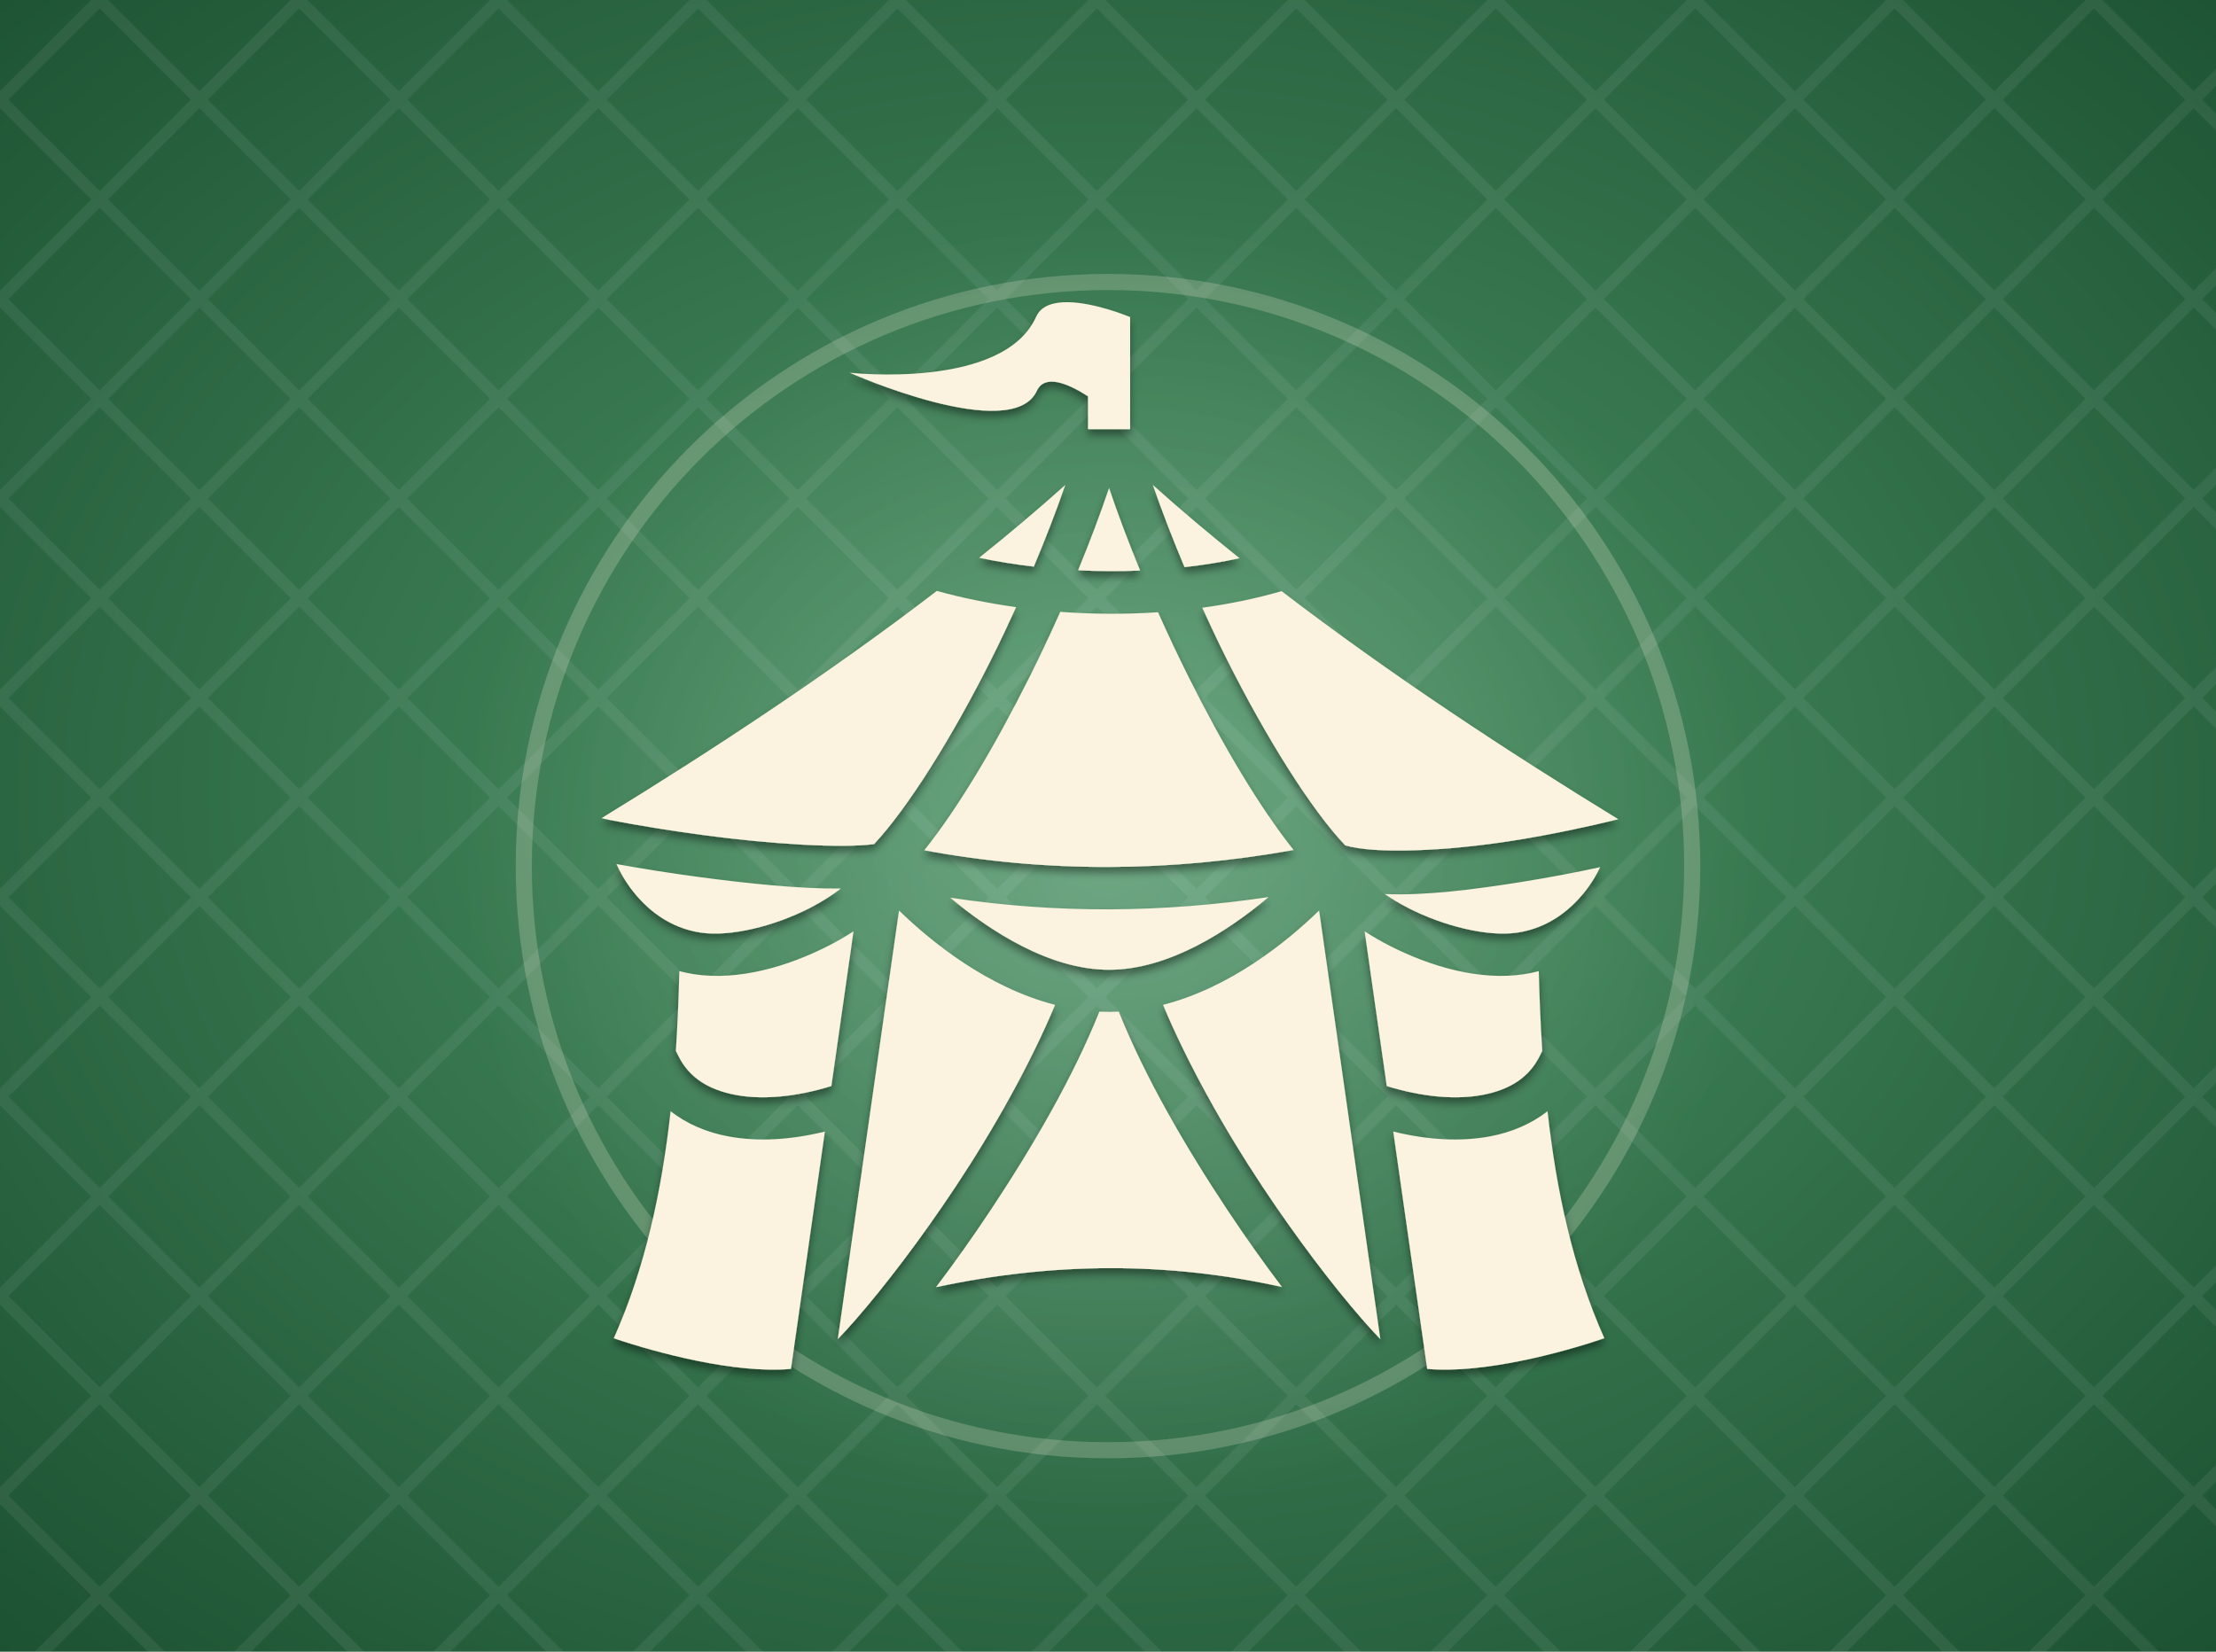
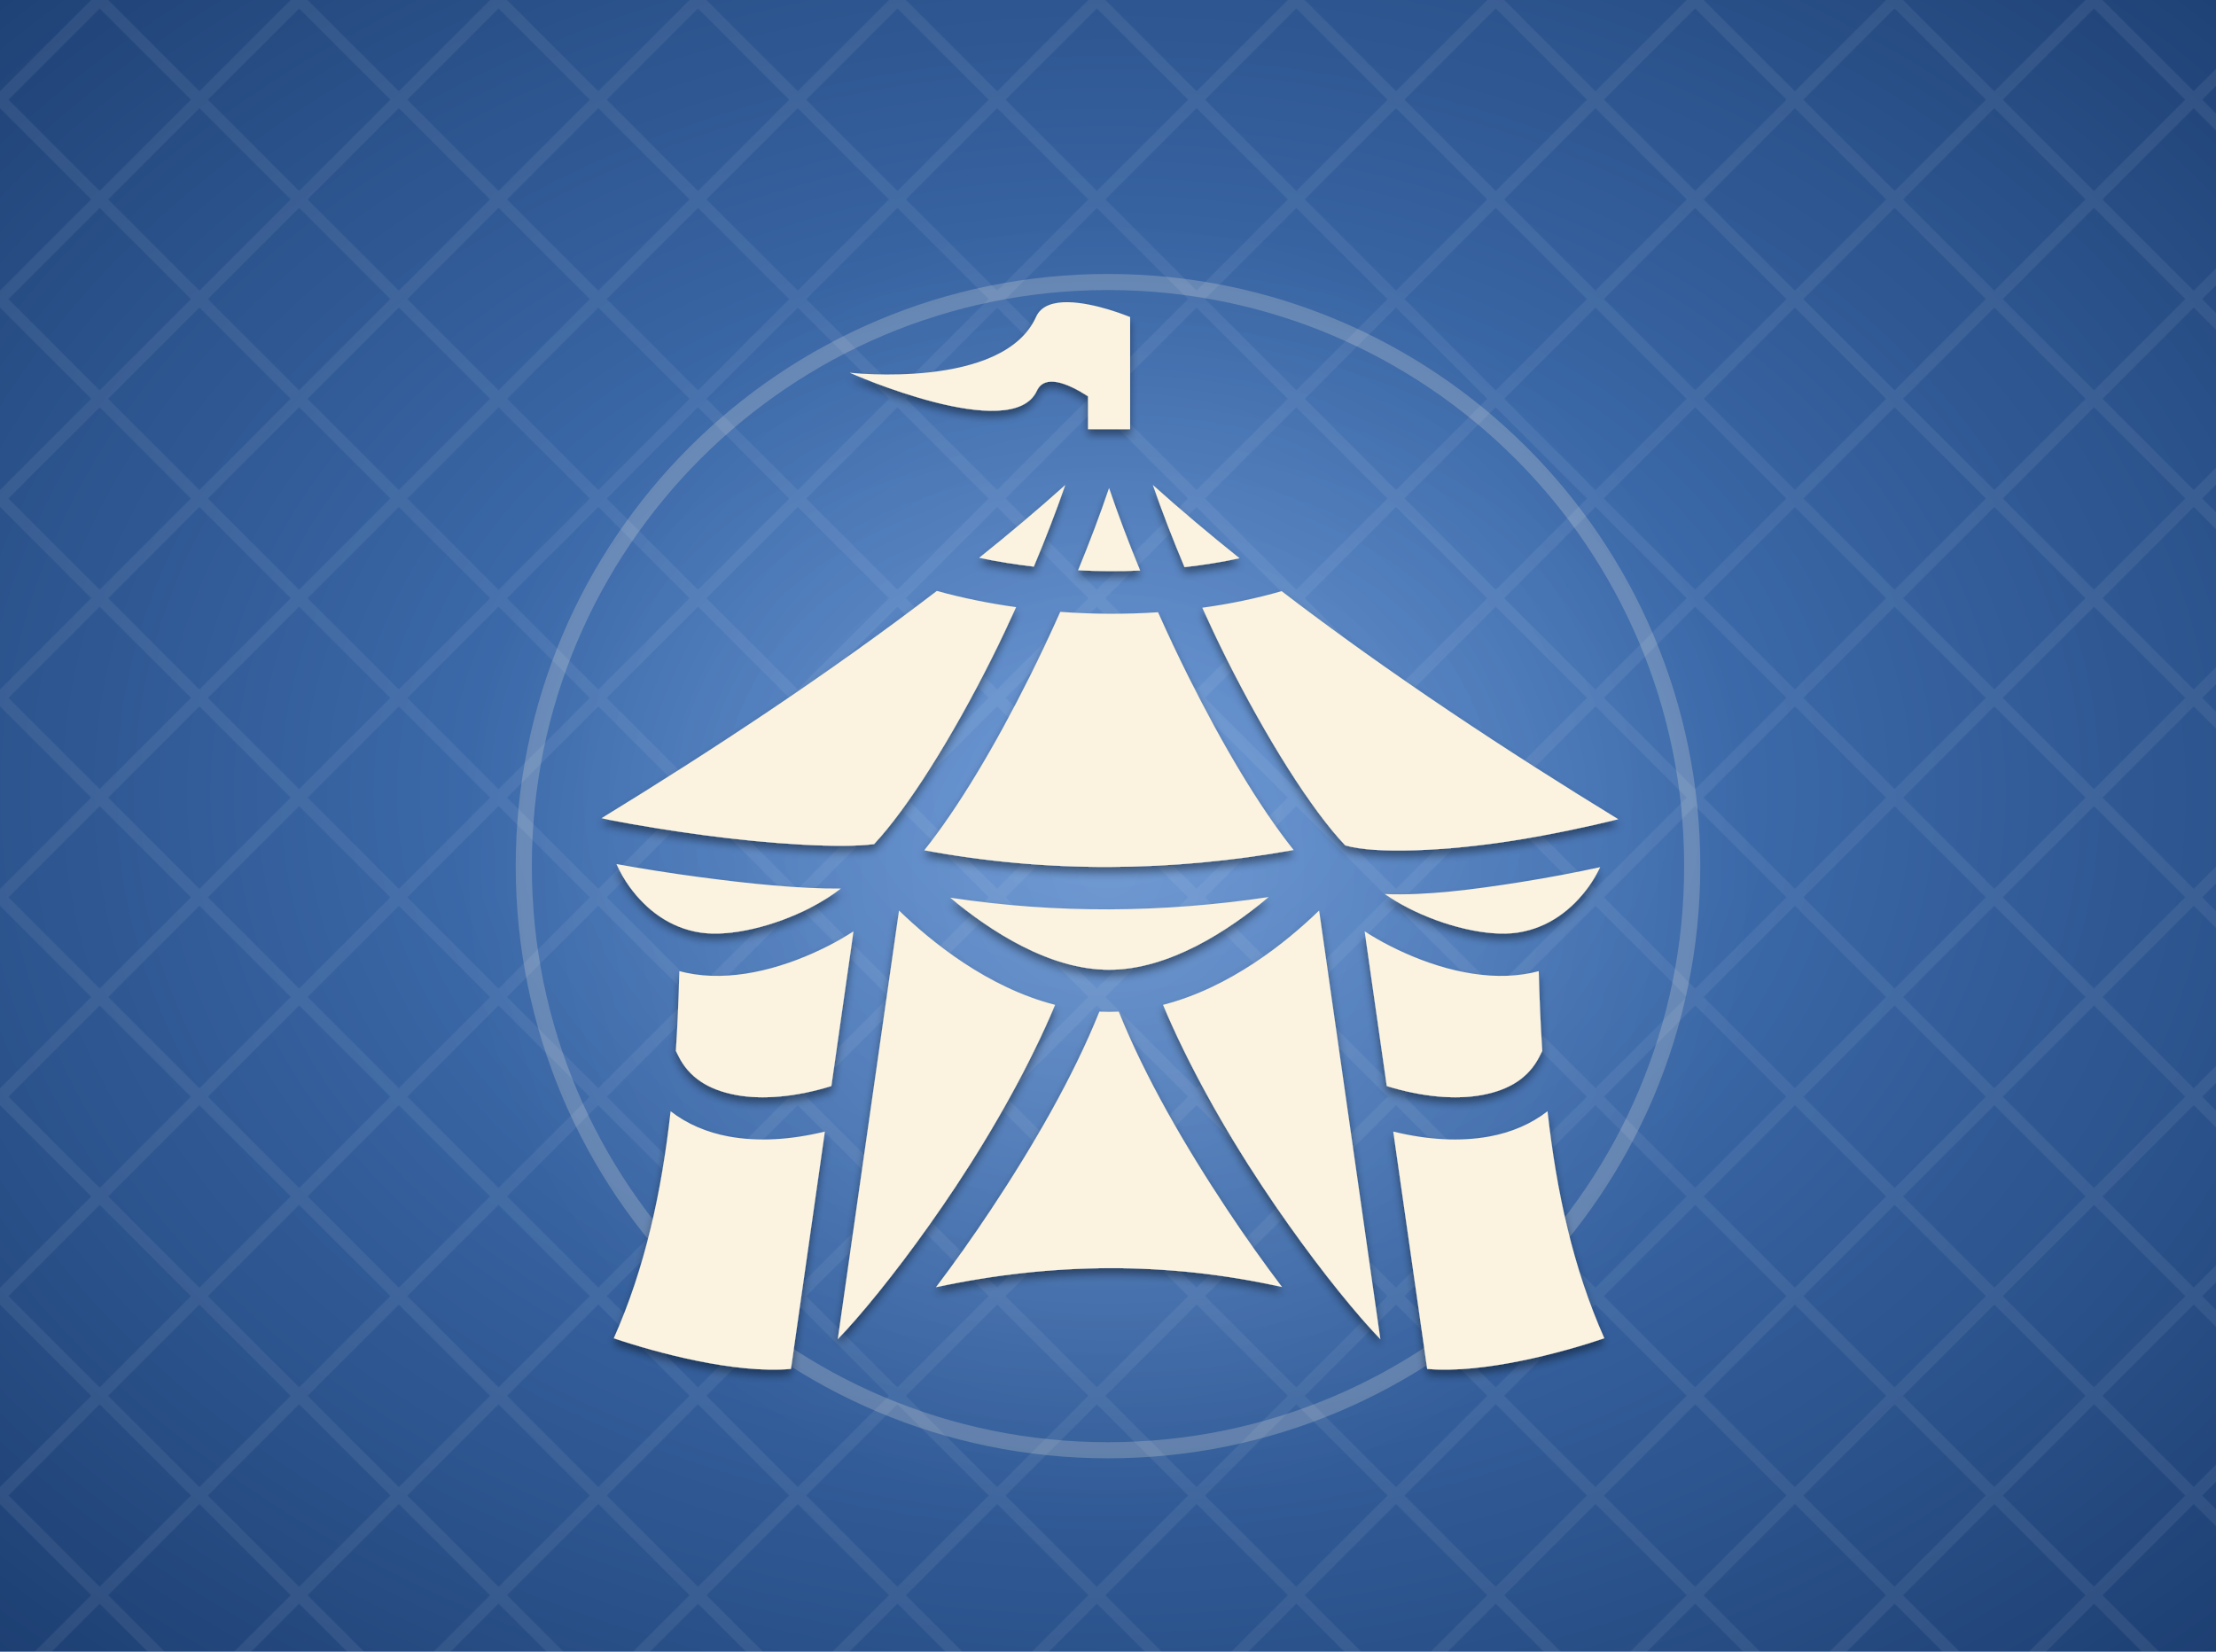
<svg xmlns="http://www.w3.org/2000/svg" viewBox="0 0 220 164">
  <defs>
    <radialGradient id="bg" cx="50%" cy="48%" r="72%">
-       <stop offset="0" stop-color="#4c9466" />
-       <stop offset="1" stop-color="#1c5131" />
+       <stop offset="0" stop-color="#4f84cc" />
+       <stop offset="1" stop-color="#1d3f72" />
    </radialGradient>
    <radialGradient id="gl" cx="50%" cy="50%" r="50%">
      <stop offset="0" stop-color="#fff" stop-opacity=".2" />
      <stop offset=".7" stop-color="#fff" stop-opacity=".06" />
      <stop offset="1" stop-color="#fff" stop-opacity="0" />
    </radialGradient>
    <pattern id="dia" width="14" height="14" patternUnits="userSpaceOnUse" patternTransform="rotate(45)">
      <path d="M0 7H14M7 0V14" stroke="#fff" stroke-opacity=".07" stroke-width="1.2" />
    </pattern>
    <filter id="sh" x="-20%" y="-20%" width="140%" height="140%">
      <feDropShadow dx="0" dy="2.4" stdDeviation="1.8" flood-color="#000" flood-opacity=".42" />
    </filter>
  </defs>
  <rect width="220" height="164" fill="url(#bg)" />
  <rect width="220" height="164" fill="url(#dia)" />
  <circle cx="110" cy="86" r="64" fill="url(#gl)" />
  <circle cx="110" cy="86" r="58" fill="none" stroke="#fbf3df" stroke-opacity=".22" stroke-width="1.6" />
  <g transform="translate(50.71 23.52) scale(0.23235)" filter="url(#sh)">
    <path d="M238.15 27.912c-6.137-.1-11.52 1.41-13.684 6.233-14.05 31.318-79.7 23.9-79.7 23.9s69.36 30.762 80.006 7.746c3.323-7.183 12.94-3.388 21.86 2.32v14.083h18v-48h-.317v-.048s-14.45-6.044-26.166-6.233zM236.947 106c-11.675 10.48-24.022 20.88-36.828 31.14 7.543 1.584 15.372 2.845 23.365 3.778 4.96-11.815 9.51-23.587 13.463-34.918zm37.367 0c3.978 11.403 8.56 23.254 13.557 35.145 8.025-.903 15.902-2.166 23.516-3.81-12.893-10.323-25.324-20.788-37.073-31.335zm-18.683 1.307c-3.855 11.432-8.343 23.274-13.242 35.177 8.81.44 17.7.483 26.53.114-4.917-11.942-9.42-23.822-13.288-35.29zm-73.588 43.996c-46.038 35.3-96.618 68.54-143.285 97.12 1.217.248 2.053.476 3.333.723 11.547 2.236 25.905 4.6 40.728 6.577 27.893 3.718 58.116 5.65 72.39 3.785 14.247-15.19 33.37-45.538 50.37-79.537 3.562-7.122 7.01-14.403 10.337-21.736-11.72-1.634-23.104-3.952-33.873-6.93zm147.305.097c-10.862 3.144-22.245 5.487-33.89 7.082 3.293 7.25 6.702 14.447 10.223 21.49 17.19 34.378 36.56 65.054 50.855 80.065 12.622 3.79 43.378 2.474 71.686-2.014 16.737-2.653 32.776-6.15 45.017-9.15-46.827-28.652-97.645-62.024-143.89-97.473zm-94.566 8.844c-4.178 9.377-8.56 18.695-13.1 27.776-14.633 29.264-30.29 55.677-45 74.12 52.564 9.756 105.1 9.282 157.805-.113-14.684-18.437-30.307-44.803-44.91-74.007-4.512-9.026-8.87-18.287-13.024-27.606-13.897.935-27.96.852-41.772-.17zM45.14 268.016c1.51 3.31 3.41 6.715 5.756 9.92 6.94 9.49 16.894 17.332 30.103 19.36 12.877 1.98 31.776-2.842 46.542-10.376 5.164-2.635 9.784-5.57 13.52-8.43-17.68.154-39.405-2.097-60.62-4.926-12.575-1.676-24.687-3.616-35.302-5.548zm420.353 1.326c-10.35 2.248-22.076 4.497-34.453 6.46-19.848 3.145-40.16 5.757-57.58 5.046 3.05 2.086 6.51 4.158 10.262 6.072 14.766 7.534 33.665 12.355 46.543 10.377 13.21-2.03 23.16-9.87 30.103-19.36 2.034-2.78 3.725-5.707 5.125-8.595zm-141.68 12.787c-45.28 6.767-90.67 7.142-136.048.265 17.098 14.243 42.385 30.798 67.867 30.798 25.64 0 51.08-16.762 68.18-31.064zm-157.93 5.75l-26.17 183.202c2.46-2.586 5.07-5.418 7.88-8.648 12.418-14.272 27.746-34.338 42.54-56.64 16.338-24.63 31.832-52.305 42.44-77.603-28.778-7.38-52.738-26.782-66.69-40.31zm179.497 0c-13.95 13.528-37.91 32.93-66.69 40.31 10.61 25.3 26.103 52.974 42.442 77.605 14.793 22.3 30.12 42.367 42.54 56.64 2.81 3.23 5.42 6.06 7.88 8.647l-26.172-183.2zm-198.95 8.89c-3.338 2.178-6.917 4.25-10.708 6.185-17.234 8.794-38.335 15.072-57.457 12.135-2.14-.33-4.216-.772-6.233-1.307-.297 11.435-.76 22.815-1.502 34.088l1.15 2.292c4.487 8.96 12.6 14.342 24.655 16.565 11.153 2.055 25.404.882 40.648-3.834l9.446-66.123zm218.405 0l9.445 66.123c15.244 4.716 29.496 5.89 40.65 3.834 12.055-2.223 20.167-7.605 24.655-16.565l1.148-2.29c-.743-11.274-1.204-22.654-1.502-34.09-2.015.536-4.09.98-6.23 1.308-19.123 2.937-40.224-3.34-57.458-12.135-3.79-1.934-7.37-4.007-10.707-6.185zm-113.34 34.32c-11.326 28.27-28.61 57.89-46.363 84.654-7.84 11.82-15.797 22.984-23.465 33.11 49.686-10.67 98.99-11 147.875-.075-7.65-10.106-15.59-21.246-23.41-33.036-17.753-26.763-35.037-56.383-46.363-84.654-1.374.065-2.752.103-4.138.103-1.387 0-2.765-.038-4.137-.103zm-183.21 42.56c-3.772 34.142-10.874 66.95-24.282 97.034 18.45 6.217 51.83 15.22 75.713 13.09l14.49-101.436c-14.543 3.57-28.552 4.41-41.135 2.09-9.224-1.7-17.784-5.3-24.786-10.778zm374.694 0c-7.003 5.478-15.562 9.077-24.788 10.778-12.582 2.32-26.59 1.48-41.132-2.09l14.49 101.435c23.88 2.13 57.262-6.873 75.71-13.09-13.407-30.083-20.51-62.89-24.28-97.033z" fill="#fbf3df" />
  </g>
</svg>
